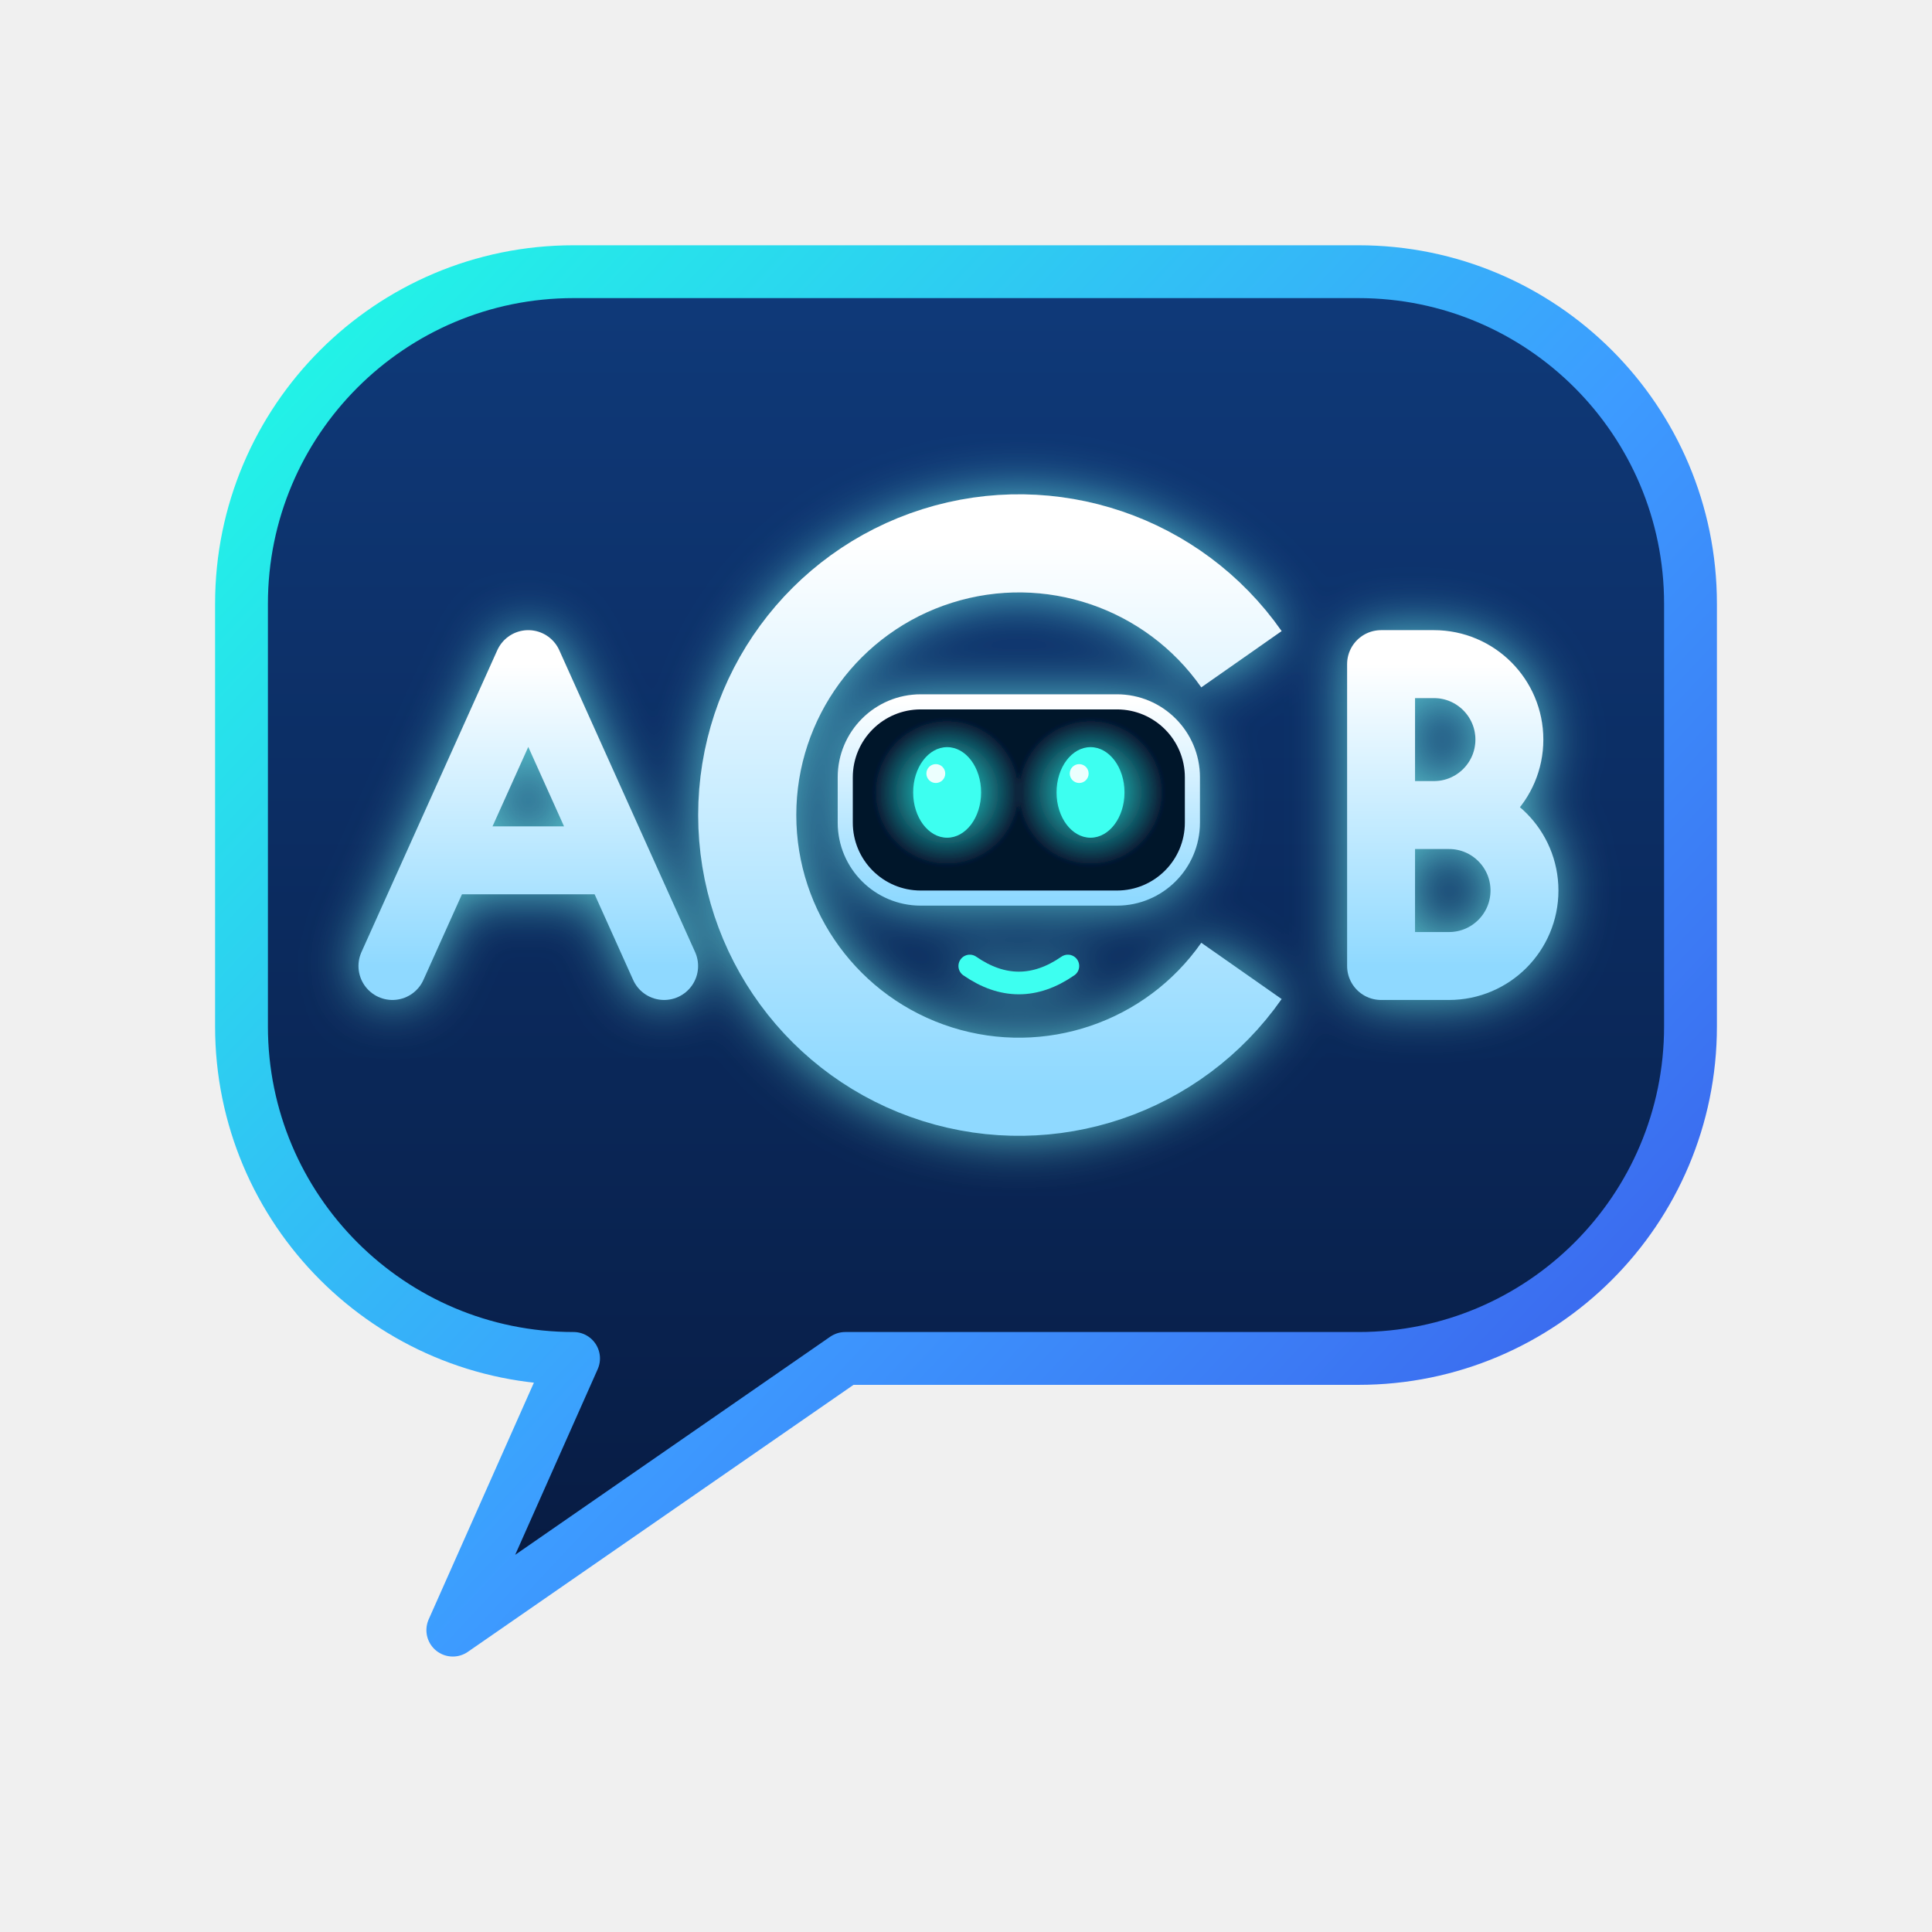
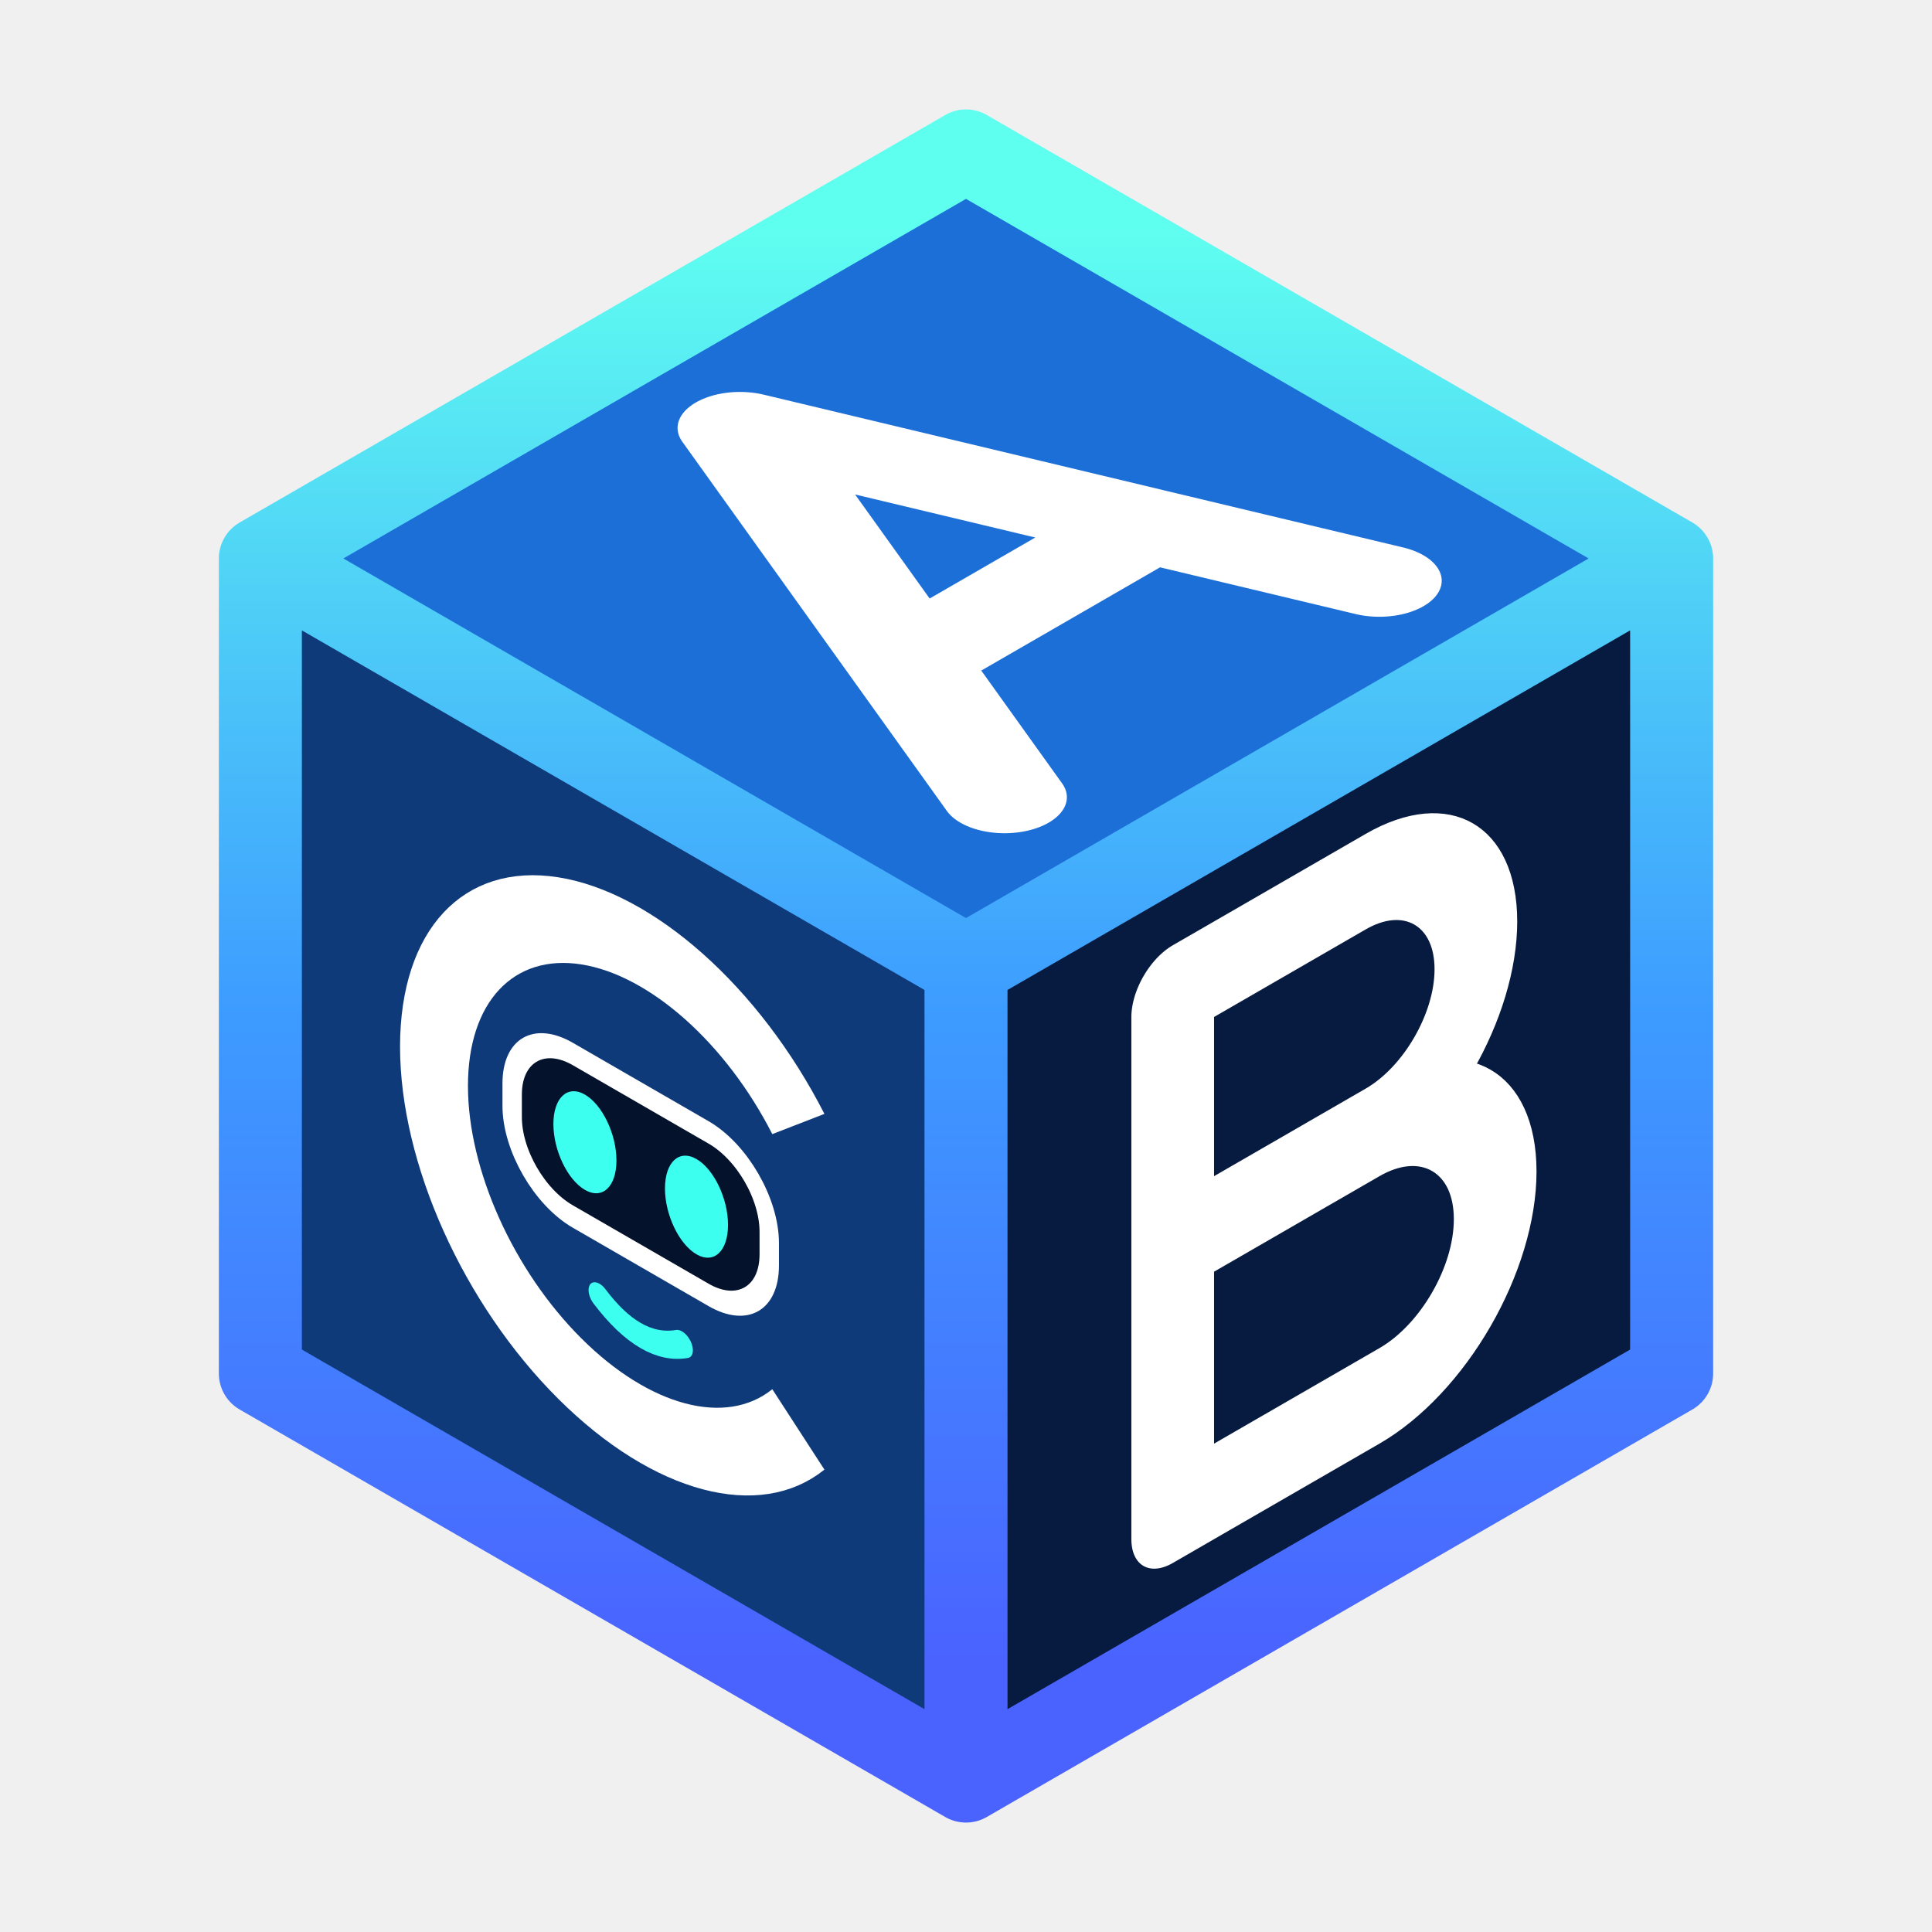
<svg xmlns="http://www.w3.org/2000/svg" viewBox="0 0 512 512" role="img" aria-label="agentchatbox">
  <defs>
-     <linearGradient id="acb-robot-edge" x1="64" y1="72" x2="448" y2="432" gradientUnits="userSpaceOnUse">
-       <stop offset="0" stop-color="#1ffce4" />
-       <stop offset="0.55" stop-color="#3d9bff" />
-       <stop offset="1" stop-color="#3a55e8" />
+     <linearGradient id="edge" x1="0" y1="60" x2="0" y2="440" gradientUnits="userSpaceOnUse">
+       <stop offset="0" stop-color="#5ffff0" />
+       <stop offset=".55" stop-color="#3d9bff" />
+       <stop offset="1" stop-color="#4a63ff" />
    </linearGradient>
-     <linearGradient id="acb-robot-silver" x1="0" y1="0" x2="0" y2="1">
-       <stop offset="0" stop-color="#ffffff" />
-       <stop offset="1" stop-color="#8fd9ff" />
-     </linearGradient>
-     <radialGradient id="acb-robot-glow">
-       <stop offset="0" stop-color="#2ffff0" stop-opacity="0.95" />
-       <stop offset="1" stop-color="#2ffff0" stop-opacity="0" />
-     </radialGradient>
-     <linearGradient id="acb-robot-bg" x1="0" y1="0" x2="0" y2="1">
-       <stop offset="0" stop-color="#0f3a7a" />
-       <stop offset="1" stop-color="#071a40" />
-     </linearGradient>
-     <filter id="acb-robot-bloom" x="-20%" y="-20%" width="140%" height="140%">
-       <feGaussianBlur in="SourceGraphic" stdDeviation="7" result="b" />
-       <feColorMatrix in="b" type="matrix" values="0 0 0 0 0.18  0 0 0 0 0.95  0 0 0 0 0.9  0 0 0 0.75 0" result="c" />
-       <feMerge>
-         <feMergeNode in="c" />
-         <feMergeNode in="SourceGraphic" />
-       </feMerge>
-     </filter>
  </defs>
-   <path d="M152 72H360A88 88 0 0 1 448 160V272A88 88 0 0 1 360 360H224L120 432L152 360A88 88 0 0 1 64 272V160A88 88 0 0 1 152 72Z" fill="url(#acb-robot-bg)" stroke="url(#acb-robot-edge)" stroke-width="14" stroke-linejoin="round" />
-   <g transform="translate(14 0)" filter="url(#acb-robot-bloom)">
-     <path class="acb-draw acb-a" pathLength="100" d="M90 256L126 176L162 256M105 228H147" fill="none" stroke="url(#acb-robot-silver)" stroke-width="18" stroke-linecap="round" stroke-linejoin="round" />
-     <path class="acb-draw acb-c" pathLength="100" d="M315 174.7A72 72 0 1 0 315 257.3" fill="none" stroke="url(#acb-robot-silver)" stroke-width="26" />
-     <path class="acb-draw acb-b" pathLength="100" d="M352 176V256M352 176H366A20 20 0 0 1 366 216H352M352 216H370A20 20 0 0 1 370 256H352" fill="none" stroke="url(#acb-robot-silver)" stroke-width="18" stroke-linecap="round" stroke-linejoin="round" />
-     <rect class="acb-visor" x="210" y="186" width="92" height="52" rx="20" fill="#04122c" stroke="url(#acb-robot-silver)" stroke-width="4" />
-     <g class="acb-eyes">
-       <circle class="acb-glow" cx="237" cy="210" r="20" fill="url(#acb-robot-glow)" />
-       <circle class="acb-glow" cx="275" cy="210" r="20" fill="url(#acb-robot-glow)" />
-       <g class="acb-blink">
-         <ellipse cx="237" cy="210" rx="9" ry="12" fill="#3dfff0" />
-         <ellipse cx="275" cy="210" rx="9" ry="12" fill="#3dfff0" />
-         <circle cx="234" cy="205" r="2.5" fill="#ffffff" fill-opacity="0.9" />
-         <circle cx="272" cy="205" r="2.5" fill="#ffffff" fill-opacity="0.9" />
-       </g>
+   <path d="M256 40L443 148L256 256L69 148Z" fill="#1d6fd8" />
+   <path d="M69 148L256 256V472L69 364Z" fill="#0f3a7a" />
+   <path d="M256 256L443 148V364L256 472Z" fill="#071a40" />
+   <g fill="none" stroke="#fff" stroke-linecap="round" stroke-linejoin="round">
+     <path transform="matrix(.3652 -.2109 .3652 .2109 69 148)" d="M120 420L256 92L392 420M172 300H340" stroke-width="64" />
+     <g transform="matrix(.3652 .2109 0 .4219 69 148) translate(276 256) scale(.88) translate(-256 -256)">
+       <path d="M386 147A170 170 0 1 0 386 365" stroke-width="56" stroke-linecap="butt" />
+       <rect x="150" y="190" width="212" height="116" rx="50" fill="#04122c" stroke-width="16" />
+       <ellipse cx="210" cy="248" rx="26" ry="34" fill="#3dfff0" stroke="none" />
+       <ellipse cx="302" cy="248" rx="26" ry="34" fill="#3dfff0" stroke="none" />
+       <path d="M222 352Q256 374 290 352" stroke="#3dfff0" stroke-width="18" />
    </g>
-     <path class="acb-draw acb-smile" pathLength="100" d="M243 256Q256 265 269 256" fill="none" stroke="#3dfff0" stroke-width="6" stroke-linecap="round" />
+     <path transform="matrix(.3652 -.2109 0 .4219 256 256)" d="M150 92V420M150 92H290A80 80 0 0 1 290 252H150M150 252H300A84 84 0 0 1 300 420H150" stroke-width="60" />
  </g>
+   <path d="M256 40L443 148V364L256 472L69 364V148ZM69 148L256 256L443 148M256 256V472" fill="none" stroke="url(#edge)" stroke-width="22" stroke-linejoin="round" />
</svg>
